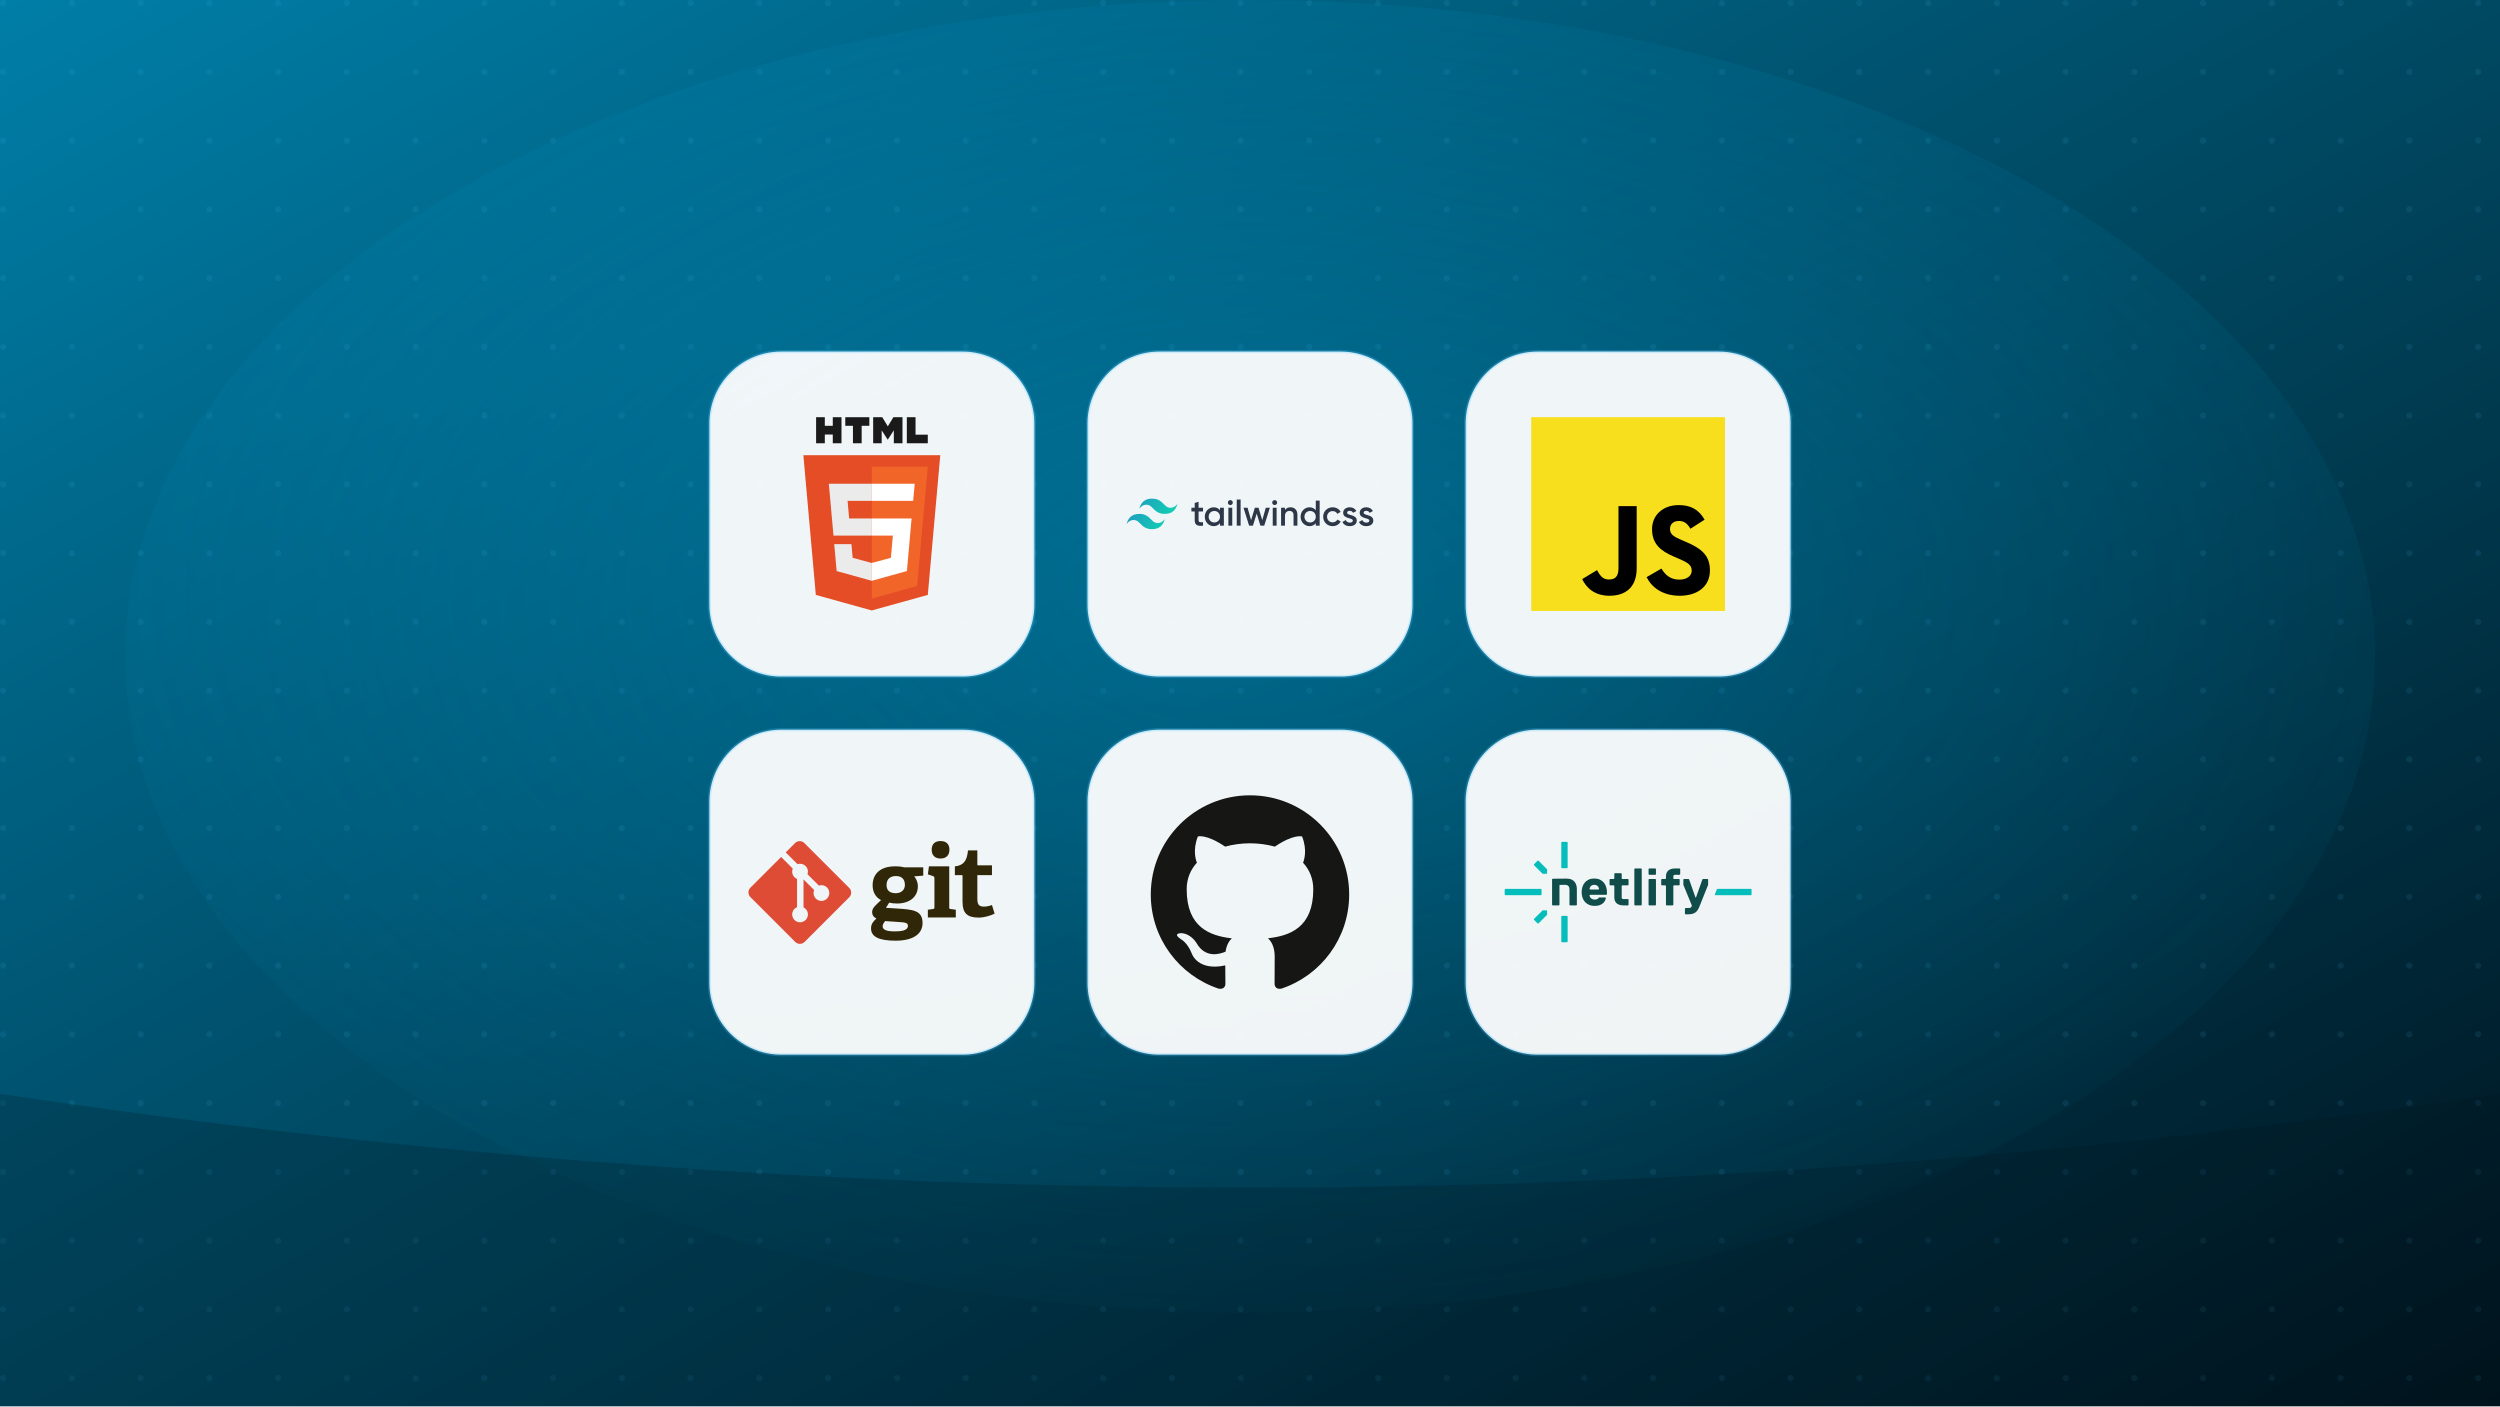
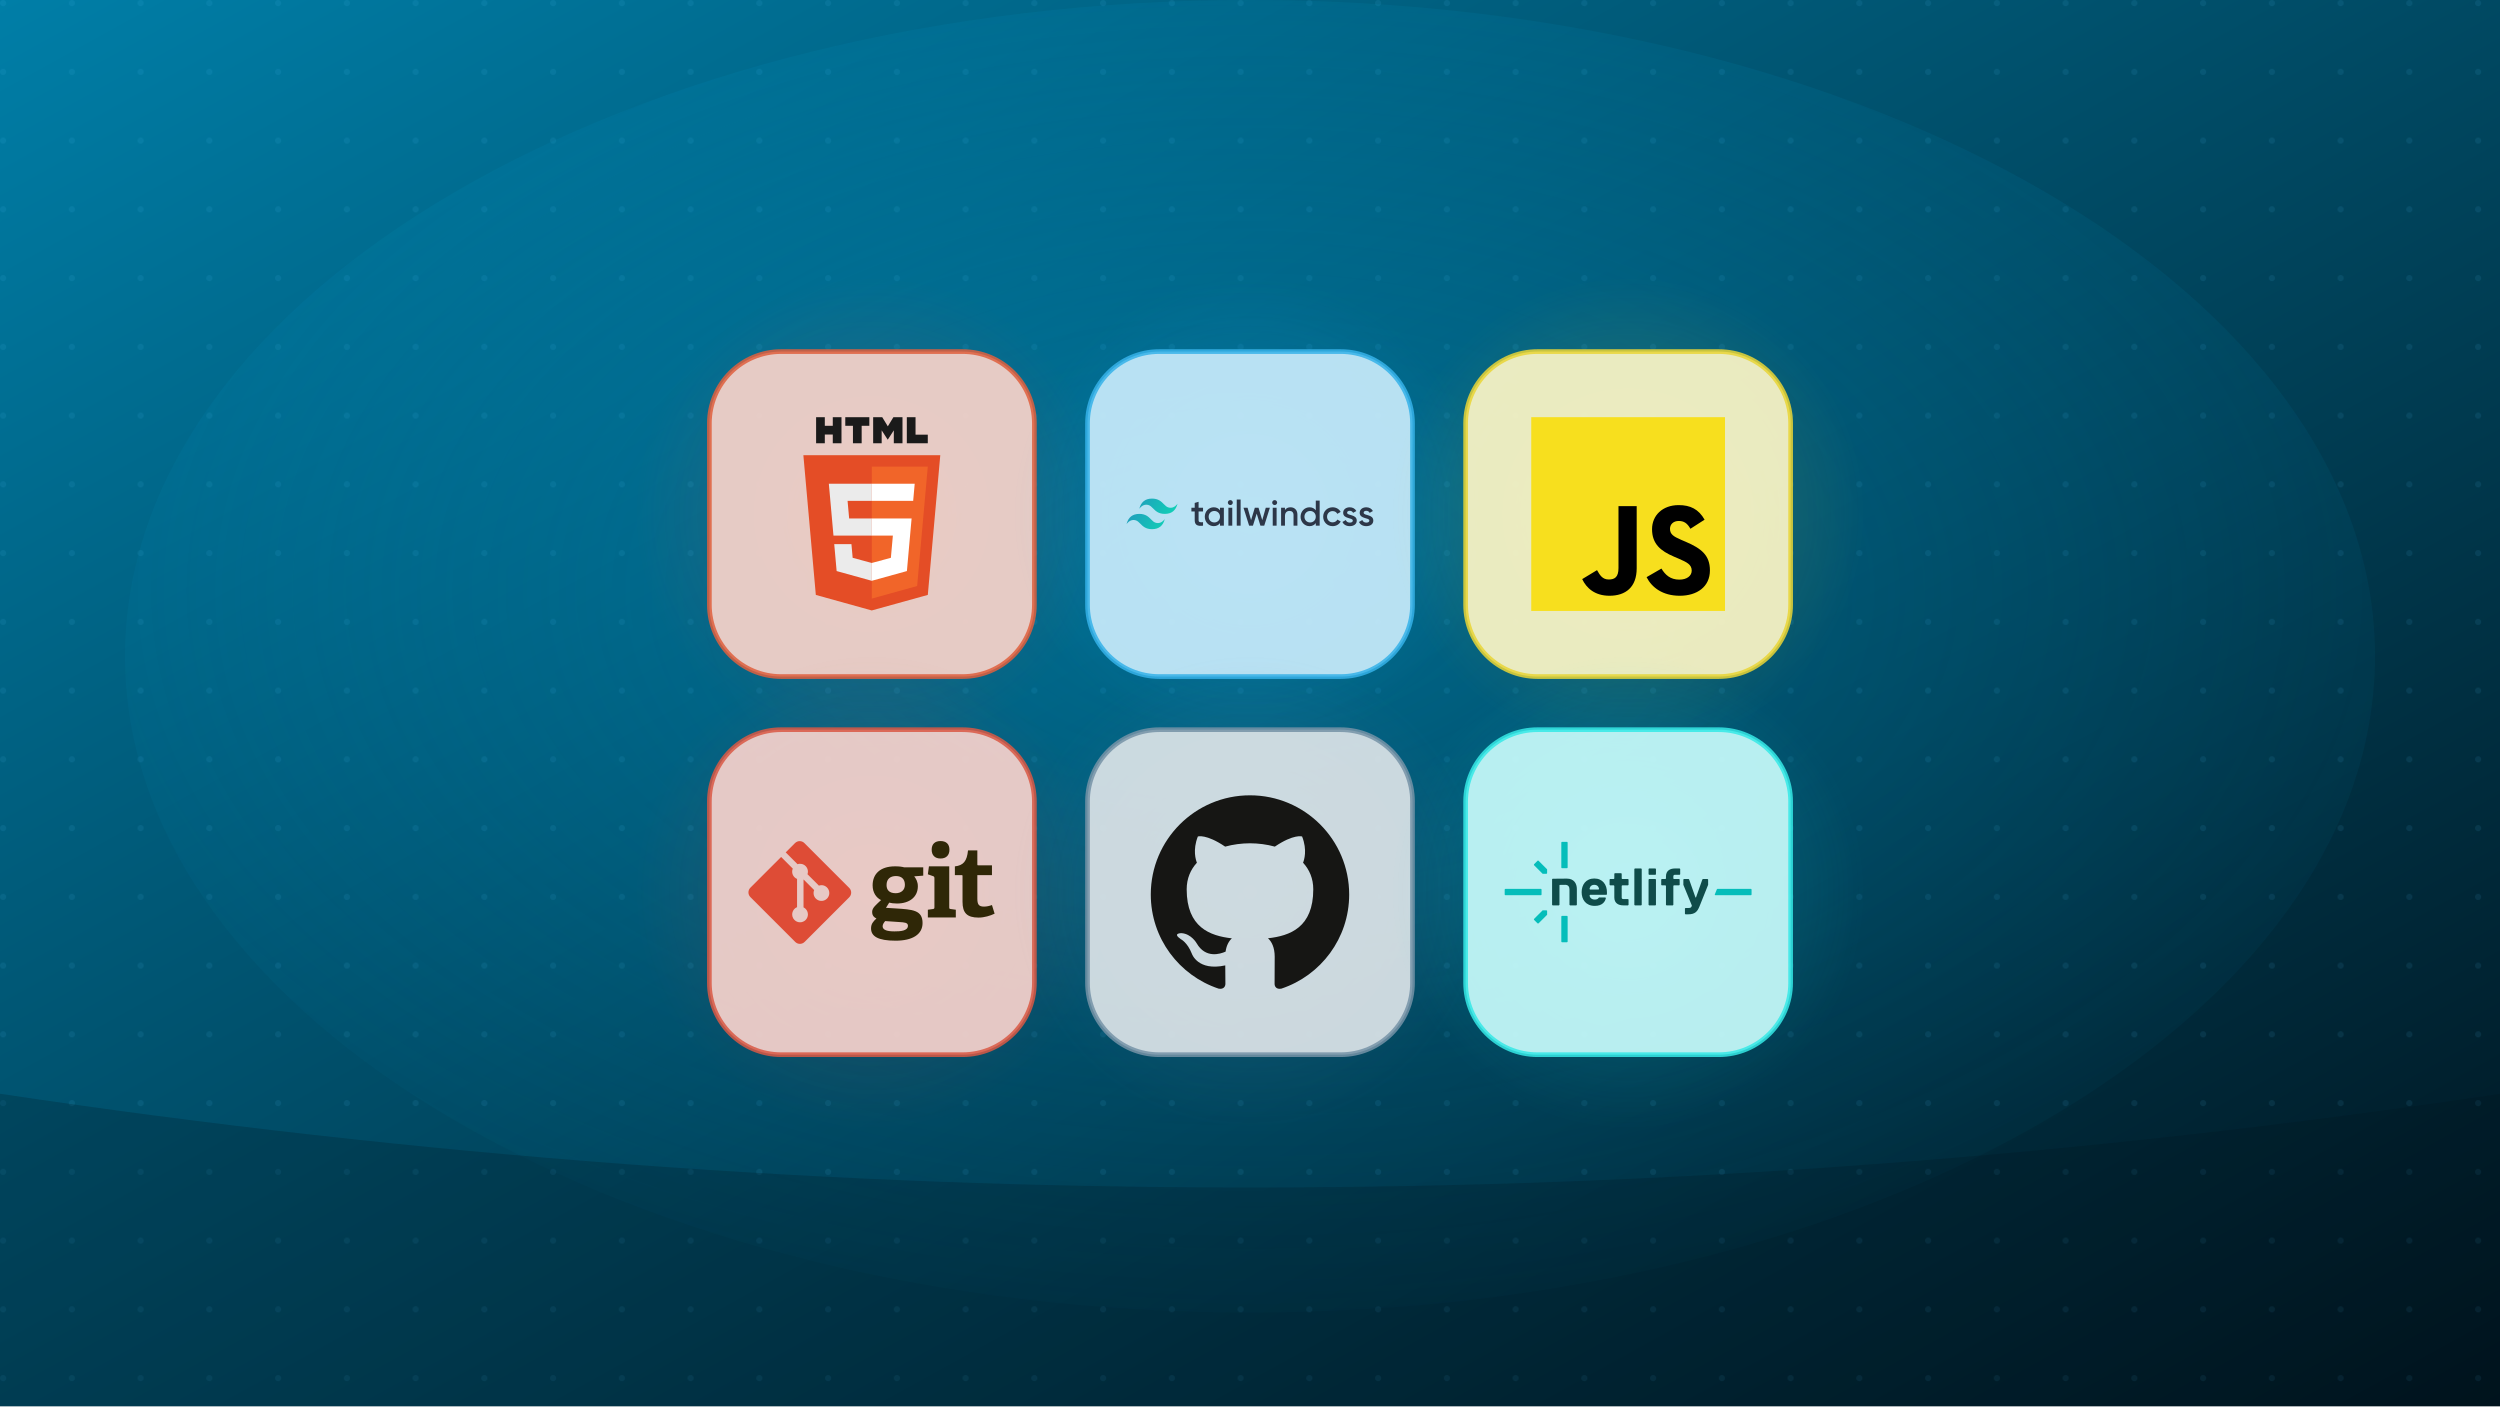
<svg xmlns="http://www.w3.org/2000/svg" viewBox="0 0 1600 900" width="1600" height="900" role="img">
  <defs>
    <linearGradient id="fondo" x1="0" y1="0" x2="1" y2="1">
      <stop offset="0" stop-color="#007EA7" />
      <stop offset="1" stop-color="#00131D" />
    </linearGradient>
    <radialGradient id="halo" cx="0.5" cy="0.45" r="0.6">
      <stop offset="0" stop-color="#00B0E8" stop-opacity="0.30" />
      <stop offset="1" stop-color="#00B0E8" stop-opacity="0" />
    </radialGradient>
    <pattern id="puntos" width="44" height="44" patternUnits="userSpaceOnUse">
      <circle cx="2" cy="2" r="2" fill="#5DC9FF" fill-opacity="0.09" />
    </pattern>
+     <radialGradient id="halo-28f0ed" cx="0.5" cy="0.5" r="0.5">
+       <stop offset="0" stop-color="#28F0ED" stop-opacity="0.34" />
+       <stop offset="0.5" stop-color="#28F0ED" stop-opacity="0.10" />
+       <stop offset="1" stop-color="#28F0ED" stop-opacity="0" />
+     </radialGradient>
+     <radialGradient id="halo-2ab2ef" cx="0.5" cy="0.5" r="0.5">
+       <stop offset="0" stop-color="#2AB2EF" stop-opacity="0.34" />
+       <stop offset="0.5" stop-color="#2AB2EF" stop-opacity="0.10" />
+       <stop offset="1" stop-color="#2AB2EF" stop-opacity="0" />
+     </radialGradient>
+     <radialGradient id="halo-7390a5" cx="0.5" cy="0.5" r="0.5">
+       <stop offset="0" stop-color="#7390A5" stop-opacity="0.34" />
+       <stop offset="0.5" stop-color="#7390A5" stop-opacity="0.10" />
+       <stop offset="1" stop-color="#7390A5" stop-opacity="0" />
+     </radialGradient>
+     <radialGradient id="halo-d85440" cx="0.5" cy="0.5" r="0.5">
+       <stop offset="0" stop-color="#D85440" stop-opacity="0.34" />
+       <stop offset="0.5" stop-color="#D85440" stop-opacity="0.10" />
+       <stop offset="1" stop-color="#D85440" stop-opacity="0" />
+     </radialGradient>
+     <radialGradient id="halo-de5c3a" cx="0.5" cy="0.5" r="0.5">
+       <stop offset="0" stop-color="#DE5C3A" stop-opacity="0.34" />
+       <stop offset="0.5" stop-color="#DE5C3A" stop-opacity="0.10" />
+       <stop offset="1" stop-color="#DE5C3A" stop-opacity="0" />
+     </radialGradient>
+     <radialGradient id="halo-efd92a" cx="0.5" cy="0.5" r="0.5">
+       <stop offset="0" stop-color="#EFD92A" stop-opacity="0.34" />
+       <stop offset="0.5" stop-color="#EFD92A" stop-opacity="0.10" />
+       <stop offset="1" stop-color="#EFD92A" stop-opacity="0" />
+     </radialGradient>
  </defs>
  <rect width="1600" height="900" fill="url(#fondo)" />
  <rect width="1600" height="900" fill="url(#puntos)" />
  <ellipse cx="800" cy="420" rx="720" ry="420" fill="url(#halo)" />
  <path d="M0 900 L1600 900 L1600 700 Q800 820 0 700 Z" fill="#00131D" fill-opacity="0.22" />
  <g>
-     <rect x="454" y="225" width="208" height="208" rx="46" fill="#FFFFFF" fill-opacity="0.94" />
-     <rect x="454" y="225" width="208" height="208" rx="46" fill="none" stroke="#5DC9FF" stroke-opacity="0.25" stroke-width="2" />
+     <ellipse cx="558" cy="329" rx="152" ry="152" fill="url(#halo-de5c3a)" />
+     <rect x="454" y="225" width="208" height="208" rx="46" fill="#F6D3CA" fill-opacity="0.93" />
+     <rect x="454" y="225" width="208" height="208" rx="46" fill="none" stroke="#DF5F3E" stroke-opacity="0.85" stroke-width="3" />
    <g transform="translate(514.0 267.0) scale(0.3435)">
      <path fill="#e44d26" d="m255.555 70.766l-23.241 260.36l-104.47 28.962l-104.182-28.922L.445 70.766z" />
      <path fill="#f16529" d="m128 337.95l84.417-23.403l19.86-222.49H128z" />
      <path fill="#ebebeb" d="M82.82 155.932H128v-31.937H47.917l.764 8.568l7.85 88.01H128v-31.937H85.739zm7.198 80.61h-32.06l4.474 50.146l65.421 18.16l.147-.04V271.58l-.14.037l-35.568-9.604z" />
      <path fill="#1a1a1a" d="M24.18 0h16.23v16.035h14.847V0h16.231v48.558h-16.23v-16.26H40.411v16.26h-16.23V0M92.83 16.103H78.544V0h44.814v16.103h-14.295v32.455h-16.23V16.103zM130.47 0h16.923l10.41 17.062L168.203 0h16.93v48.558h-16.164V24.49l-11.166 17.265h-.28L146.35 24.49v24.068h-15.88zm62.74 0h16.235v32.508h22.824v16.05h-39.06z" />
      <path fill="#fff" d="M127.89 220.573h39.327l-3.708 41.42l-35.62 9.614v33.226l65.473-18.145l.48-5.396l7.506-84.08l.779-8.576H127.89zm0-64.719v.078h77.143l.64-7.178l1.456-16.191l.763-8.568H127.89z" />
    </g>
  </g>
  <g>
-     <rect x="696" y="225" width="208" height="208" rx="46" fill="#FFFFFF" fill-opacity="0.94" />
-     <rect x="696" y="225" width="208" height="208" rx="46" fill="none" stroke="#5DC9FF" stroke-opacity="0.25" stroke-width="2" />
+     <ellipse cx="800" cy="329" rx="152" ry="152" fill="url(#halo-2ab2ef)" />
+     <rect x="696" y="225" width="208" height="208" rx="46" fill="#C6EAFA" fill-opacity="0.93" />
+     <rect x="696" y="225" width="208" height="208" rx="46" fill="none" stroke="#35B1E9" stroke-opacity="0.85" stroke-width="3" />
    <g transform="translate(721.0 319.1) scale(0.3086)">
      <defs>
        <linearGradient id="twA" x1="-2.778%" x2="100%" y1="32%" y2="67.556%">
          <stop offset="0%" stop-color="#2298bd" />
          <stop offset="100%" stop-color="#0ed7b5" />
        </linearGradient>
+         <radialGradient id="halo-28f0ed" cx="0.5" cy="0.5" r="0.5">
+           <stop offset="0" stop-color="#28F0ED" stop-opacity="0.34" />
+           <stop offset="0.5" stop-color="#28F0ED" stop-opacity="0.10" />
+           <stop offset="1" stop-color="#28F0ED" stop-opacity="0" />
+         </radialGradient>
+         <radialGradient id="halo-2ab2ef" cx="0.5" cy="0.5" r="0.5">
+           <stop offset="0" stop-color="#2AB2EF" stop-opacity="0.34" />
+           <stop offset="0.5" stop-color="#2AB2EF" stop-opacity="0.10" />
+           <stop offset="1" stop-color="#2AB2EF" stop-opacity="0" />
+         </radialGradient>
+         <radialGradient id="halo-7390a5" cx="0.5" cy="0.5" r="0.5">
+           <stop offset="0" stop-color="#7390A5" stop-opacity="0.34" />
+           <stop offset="0.5" stop-color="#7390A5" stop-opacity="0.10" />
+           <stop offset="1" stop-color="#7390A5" stop-opacity="0" />
+         </radialGradient>
+         <radialGradient id="halo-d85440" cx="0.5" cy="0.5" r="0.5">
+           <stop offset="0" stop-color="#D85440" stop-opacity="0.34" />
+           <stop offset="0.5" stop-color="#D85440" stop-opacity="0.10" />
+           <stop offset="1" stop-color="#D85440" stop-opacity="0" />
+         </radialGradient>
+         <radialGradient id="halo-de5c3a" cx="0.5" cy="0.5" r="0.5">
+           <stop offset="0" stop-color="#DE5C3A" stop-opacity="0.34" />
+           <stop offset="0.5" stop-color="#DE5C3A" stop-opacity="0.10" />
+           <stop offset="1" stop-color="#DE5C3A" stop-opacity="0" />
+         </radialGradient>
+         <radialGradient id="halo-efd92a" cx="0.5" cy="0.5" r="0.5">
+           <stop offset="0" stop-color="#EFD92A" stop-opacity="0.34" />
+           <stop offset="0.5" stop-color="#EFD92A" stop-opacity="0.10" />
+           <stop offset="1" stop-color="#EFD92A" stop-opacity="0" />
+         </radialGradient>
      </defs>
      <path fill="url(#twA)" d="M52.867 0Q31.72 0 26.433 21.147q7.93-10.575 18.504-7.93c4.021 1.005 6.896 3.923 10.078 7.153c5.183 5.26 11.182 11.35 24.285 11.35q21.147 0 26.433-21.147q-7.93 10.575-18.503 7.93c-4.022-1.005-6.896-3.923-10.078-7.153C71.968 6.09 65.97 0 52.867 0M26.433 31.72Q5.287 31.72 0 52.867q7.93-10.575 18.503-7.93c4.022 1.005 6.897 3.923 10.078 7.152c5.184 5.262 11.183 11.35 24.286 11.35q21.146 0 26.433-21.146q-7.93 10.575-18.503 7.93C56.775 49.218 53.9 46.3 50.718 43.07c-5.183-5.26-11.182-11.35-24.285-11.35" />
      <path fill="#2d3748" d="M158.592 26.73h-9.226v17.858c0 4.762 3.125 4.688 9.226 4.39v7.217c-12.351 1.488-17.262-1.934-17.262-11.607V26.731h-6.845v-7.738h6.845V8.999l8.036-2.38v12.374h9.226zm35.17-7.737h8.036v37.202h-8.036v-5.357c-2.827 3.944-7.217 6.325-13.02 6.325c-10.12 0-18.528-8.557-18.528-19.569c0-11.086 8.408-19.568 18.527-19.568c5.804 0 10.194 2.38 13.021 6.25zm-11.756 30.506c6.696 0 11.756-4.985 11.756-11.905s-5.06-11.905-11.756-11.905s-11.756 4.985-11.756 11.905s5.06 11.905 11.756 11.905m33.185-36.087c-2.828 0-5.134-2.38-5.134-5.133a5.144 5.144 0 0 1 5.134-5.134a5.144 5.144 0 0 1 5.134 5.134c0 2.753-2.307 5.133-5.134 5.133m-4.018 42.783V18.993h8.035v37.202zm17.336 0V1.88h8.036v54.315zm60.194-37.202h8.482l-11.682 37.202h-7.887l-7.738-25.074l-7.812 25.074h-7.887l-11.682-37.202h8.482l7.218 25.67l7.812-25.67h7.664l7.738 25.67zm18.452-5.58c-2.827 0-5.134-2.381-5.134-5.134a5.144 5.144 0 0 1 5.134-5.134a5.144 5.144 0 0 1 5.134 5.134c0 2.753-2.307 5.133-5.134 5.133m-4.018 42.782V18.993h8.036v37.202zm36.905-38.17c8.333 0 14.286 5.655 14.286 15.328v22.842h-8.036V34.171c0-5.654-3.274-8.63-8.333-8.63c-5.283 0-9.45 3.124-9.45 10.714v19.94h-8.036V18.993h8.036v4.762c2.456-3.87 6.473-5.73 11.533-5.73m52.381-13.913h8.036v52.083h-8.036v-5.357c-2.827 3.944-7.217 6.325-13.02 6.325c-10.12 0-18.528-8.557-18.528-19.569c0-11.086 8.408-19.568 18.527-19.568c5.804 0 10.194 2.38 13.021 6.25zm-11.756 45.387c6.696 0 11.756-4.985 11.756-11.905s-5.06-11.905-11.756-11.905s-11.756 4.985-11.756 11.905s5.06 11.905 11.756 11.905m46.726 7.664c-11.235 0-19.643-8.557-19.643-19.569c0-11.086 8.408-19.568 19.643-19.568c7.292 0 13.616 3.794 16.593 9.598l-6.92 4.018c-1.637-3.497-5.283-5.73-9.747-5.73c-6.548 0-11.533 4.986-11.533 11.682s4.985 11.682 11.533 11.682c4.464 0 8.11-2.307 9.896-5.73l6.92 3.944c-3.126 5.878-9.45 9.673-16.742 9.673m29.985-27.902c0 6.77 20.015 2.678 20.015 16.443c0 7.44-6.473 11.459-14.509 11.459c-7.44 0-12.797-3.349-15.178-8.706l6.92-4.018c1.19 3.349 4.166 5.357 8.258 5.357c3.572 0 6.325-1.19 6.325-4.166c0-6.622-20.015-2.902-20.015-16.22c0-6.995 6.027-11.384 13.616-11.384c6.101 0 11.16 2.827 13.765 7.738l-6.77 3.794c-1.34-2.901-3.944-4.24-6.995-4.24c-2.902 0-5.432 1.264-5.432 3.943m34.301 0c0 6.77 20.015 2.678 20.015 16.443c0 7.44-6.473 11.459-14.509 11.459c-7.44 0-12.798-3.349-15.179-8.706l6.92-4.018c1.19 3.349 4.167 5.357 8.259 5.357c3.571 0 6.324-1.19 6.324-4.166c0-6.622-20.014-2.902-20.014-16.22c0-6.995 6.026-11.384 13.616-11.384c6.1 0 11.16 2.827 13.765 7.738l-6.771 3.794c-1.34-2.901-3.944-4.24-6.994-4.24c-2.902 0-5.432 1.264-5.432 3.943" />
    </g>
  </g>
  <g>
-     <rect x="938" y="225" width="208" height="208" rx="46" fill="#FFFFFF" fill-opacity="0.94" />
-     <rect x="938" y="225" width="208" height="208" rx="46" fill="none" stroke="#5DC9FF" stroke-opacity="0.25" stroke-width="2" />
+     <ellipse cx="1042" cy="329" rx="152" ry="152" fill="url(#halo-efd92a)" />
+     <rect x="938" y="225" width="208" height="208" rx="46" fill="#FAF5C6" fill-opacity="0.93" />
+     <rect x="938" y="225" width="208" height="208" rx="46" fill="none" stroke="#E9D535" stroke-opacity="0.85" stroke-width="3" />
    <g transform="translate(980.0 267.0) scale(0.4844)">
      <path fill="#f7df1e" d="M0 0h256v256H0z" />
      <path d="m67.312 213.932l19.59-11.856c3.78 6.701 7.218 12.371 15.465 12.371c7.905 0 12.89-3.092 12.89-15.12v-81.798h24.057v82.138c0 24.917-14.606 36.259-35.916 36.259c-19.245 0-30.416-9.967-36.087-21.996m85.07-2.576l19.588-11.341c5.157 8.421 11.859 14.607 23.715 14.607c9.969 0 16.325-4.984 16.325-11.858c0-8.248-6.53-11.17-17.528-15.98l-6.013-2.58c-17.357-7.387-28.87-16.667-28.87-36.257c0-18.044 13.747-31.792 35.228-31.792c15.294 0 26.292 5.328 34.196 19.247l-18.732 12.03c-4.125-7.389-8.591-10.31-15.465-10.31c-7.046 0-11.514 4.468-11.514 10.31c0 7.217 4.468 10.14 14.778 14.608l6.014 2.577c20.45 8.765 31.963 17.7 31.963 37.804c0 21.654-17.012 33.51-39.867 33.51c-22.339 0-36.774-10.654-43.819-24.574" />
    </g>
  </g>
  <g>
-     <rect x="454" y="467" width="208" height="208" rx="46" fill="#FFFFFF" fill-opacity="0.94" />
-     <rect x="454" y="467" width="208" height="208" rx="46" fill="none" stroke="#5DC9FF" stroke-opacity="0.25" stroke-width="2" />
+     <ellipse cx="558" cy="571" rx="152" ry="152" fill="url(#halo-d85440)" />
+     <rect x="454" y="467" width="208" height="208" rx="46" fill="#F5D1CC" fill-opacity="0.93" />
+     <rect x="454" y="467" width="208" height="208" rx="46" fill="none" stroke="#D95845" stroke-opacity="0.85" stroke-width="3" />
    <g transform="translate(479.0 537.7) scale(0.6172)">
      <path fill="#2f2707" d="M152.984 37.214c-5.597 0-9.765 2.748-9.765 9.362c0 4.983 2.747 8.443 9.463 8.443c5.693 0 9.56-3.355 9.56-8.65c0-6-3.46-9.155-9.258-9.155m-11.19 46.701c-1.325 1.625-2.645 3.353-2.645 5.39c0 4.067 5.186 5.291 12.31 5.291c5.9 0 13.938-.414 13.938-5.9c0-3.261-3.867-3.462-8.753-3.768zm30.113-46.394c1.828 2.34 3.764 5.597 3.764 10.276c0 11.292-8.851 17.904-21.667 17.904c-3.259 0-6.209-.406-8.038-.914l-3.359 5.39l9.969.61c17.602 1.122 27.975 1.632 27.975 15.157c0 11.702-10.272 18.311-27.975 18.311c-18.413 0-25.433-4.68-25.433-12.716c0-4.578 2.035-7.015 5.596-10.378c-3.358-1.419-4.476-3.961-4.476-6.71c0-2.24 1.118-4.273 2.952-6.208c1.83-1.93 3.864-3.865 6.306-6.103c-4.984-2.442-8.75-7.732-8.75-15.262c0-11.697 7.733-19.731 23.295-19.731c4.376 0 7.022.402 9.362 1.017h19.84v8.644zm27.259-18.487c-5.8 0-9.157-3.36-9.157-9.161c0-5.793 3.356-8.95 9.157-8.95c5.9 0 9.258 3.157 9.258 8.95c0 5.801-3.357 9.161-9.258 9.161M186.04 80.171v-8.033l5.19-.71c1.425-.205 1.627-.509 1.627-2.038V39.48c0-1.116-.304-1.832-1.325-2.134l-5.492-1.935l1.118-8.238h21.061V69.39c0 1.63.098 1.833 1.629 2.039l5.188.71v8.032zm69.227-3.944c-4.376 2.135-10.785 4.068-16.586 4.068c-12.106 0-16.682-4.878-16.682-16.38V37.264c0-.61 0-1.017-.817-1.017h-7.12V27.19c8.955-1.02 12.513-5.496 13.632-16.585h9.666v14.45c0 .71 0 1.017.815 1.017h14.343v10.173H237.36v24.313c0 6.002 1.426 8.34 6.917 8.34c2.852 0 5.799-.71 8.24-1.626z" />
      <path fill="#de4c36" d="M104.529 49.53L58.013 3.017a6.86 6.86 0 0 0-9.703 0l-9.659 9.66l12.253 12.252a8.15 8.15 0 0 1 8.383 1.953a8.16 8.16 0 0 1 1.936 8.434L73.03 47.125c2.857-.984 6.154-.347 8.435 1.938a8.16 8.16 0 0 1 0 11.545a8.164 8.164 0 0 1-13.324-8.88L57.129 40.716l-.001 28.98a8.3 8.3 0 0 1 2.159 1.544a8.164 8.164 0 0 1 0 11.547c-3.19 3.19-8.36 3.19-11.545 0a8.164 8.164 0 0 1 2.672-13.328v-29.25a8.1 8.1 0 0 1-2.672-1.782c-2.416-2.413-2.997-5.958-1.759-8.925l-12.078-12.08L2.011 49.314a6.863 6.863 0 0 0 0 9.706l46.516 46.514a6.86 6.86 0 0 0 9.703 0l46.299-46.297a6.866 6.866 0 0 0 0-9.707" />
    </g>
  </g>
  <g>
-     <rect x="696" y="467" width="208" height="208" rx="46" fill="#FFFFFF" fill-opacity="0.94" />
-     <rect x="696" y="467" width="208" height="208" rx="46" fill="none" stroke="#5DC9FF" stroke-opacity="0.25" stroke-width="2" />
+     <ellipse cx="800" cy="571" rx="152" ry="152" fill="url(#halo-7390a5)" />
+     <rect x="696" y="467" width="208" height="208" rx="46" fill="#DAE2E7" fill-opacity="0.93" />
+     <rect x="696" y="467" width="208" height="208" rx="46" fill="none" stroke="#7693A7" stroke-opacity="0.85" stroke-width="3" />
    <g transform="translate(736.5 509.0) scale(0.496)">
      <path fill="#161614" d="M128.001 0C57.317 0 0 57.307 0 128.001c0 56.554 36.676 104.535 87.535 121.46c6.397 1.185 8.746-2.777 8.746-6.158c0-3.052-.12-13.135-.174-23.83c-35.61 7.742-43.124-15.103-43.124-15.103c-5.823-14.795-14.213-18.73-14.213-18.73c-11.613-7.944.876-7.78.876-7.78c12.853.902 19.621 13.19 19.621 13.19c11.417 19.568 29.945 13.911 37.249 10.64c1.149-8.272 4.466-13.92 8.127-17.116c-28.431-3.236-58.318-14.212-58.318-63.258c0-13.975 5-25.394 13.188-34.358c-1.329-3.224-5.71-16.242 1.24-33.874c0 0 10.749-3.44 35.21 13.121c10.21-2.836 21.16-4.258 32.038-4.307c10.878.049 21.837 1.47 32.066 4.307c24.431-16.56 35.165-13.12 35.165-13.12c6.967 17.63 2.584 30.65 1.255 33.873c8.207 8.964 13.173 20.383 13.173 34.358c0 49.163-29.944 59.988-58.447 63.157c4.591 3.972 8.682 11.762 8.682 23.704c0 17.126-.148 30.91-.148 35.126c0 3.407 2.304 7.398 8.792 6.14C219.37 232.5 256 184.537 256 128.002C256 57.307 198.691 0 128.001 0" />
    </g>
  </g>
  <g>
-     <rect x="938" y="467" width="208" height="208" rx="46" fill="#FFFFFF" fill-opacity="0.94" />
-     <rect x="938" y="467" width="208" height="208" rx="46" fill="none" stroke="#5DC9FF" stroke-opacity="0.25" stroke-width="2" />
+     <ellipse cx="1042" cy="571" rx="152" ry="152" fill="url(#halo-28f0ed)" />
+     <rect x="938" y="467" width="208" height="208" rx="46" fill="#C6FAFA" fill-opacity="0.93" />
+     <rect x="938" y="467" width="208" height="208" rx="46" fill="none" stroke="#35E9E6" stroke-opacity="0.85" stroke-width="3" />
    <g transform="translate(963.0 538.8) scale(0.3086)">
      <path fill="#05bdba" d="M117.436 207.036v-52.432l1.093-1.094h10.923l1.093 1.094v52.432l-1.093 1.094h-10.923zm0-153.513V1.093L118.529 0h10.923l1.093 1.093v52.43l-1.093 1.093h-10.923zM69.954 169.238h-1.545l-7.722-7.726v-1.545l18.033-18.029l8.178.004l1.097 1.089v8.178zm-.008-130.346h-1.544l-7.723 7.726v1.545l18.033 18.029l8.178-.004l1.097-1.09v-8.177zM1.093 97.51h74.278l1.094 1.094v10.922l-1.094 1.094H1.093L0 109.526V98.604zm439.906 0h69.911l1.094 1.094v10.922l-1.094 1.094h-74.277l-1.094-1.094l4.366-10.922z" />
      <path fill="#0f4c4a" d="m212.056 108.727l-1.093 1.094h-33.884l-1.093 1.093c0 2.187 2.187 8.743 10.93 8.743c3.28 0 6.556-1.093 7.65-3.28l1.093-1.093h13.117l1.093 1.093l-.07.397c-1.246 6.55-6.814 16-22.883 16c-18.58 0-27.327-13.117-27.327-28.417s8.743-28.416 26.233-28.416s26.234 13.117 26.234 28.416zm-17.49-9.836l1.093-1.094l-.007-.175c-.1-1.56-1.46-8.568-9.83-8.568c-8.743 0-9.836 7.65-9.836 8.743l1.093 1.094zm48.094 16.393q0 3.28 3.28 3.28h9.836l1.094 1.093v10.93l-1.094 1.094h-9.836c-9.837 0-18.58-4.374-18.58-16.397V91.237l-1.094-1.094h-7.649l-1.094-1.093V78.12l1.094-1.094h7.649l1.094-1.093v-9.836l1.093-1.094h13.117l1.093 1.094v9.836l1.094 1.093h12.023l1.094 1.094v10.93l-1.094 1.093h-12.023l-1.094 1.094v24.047zm40.44 16.397h-13.117l-1.094-1.094V56.264l1.094-1.094H283.1l1.093 1.094v74.323zm29.51-63.394h-13.117l-1.094-1.093v-10.93l1.094-1.094h13.117l1.093 1.094v10.93zm0 63.394h-13.117l-1.094-1.094V78.124l1.094-1.094h13.117l1.093 1.094v52.463zm51.37-75.417v10.93l-1.094 1.093h-9.836q-3.28 0-3.281 3.28v4.374l1.094 1.093h10.93l1.093 1.094v10.93l-1.093 1.093h-10.93l-1.094 1.093v39.347l-1.093 1.093h-13.117l-1.093-1.093V91.244l-1.094-1.093h-7.649l-1.094-1.093v-10.93l1.094-1.094h7.649l1.094-1.093v-4.374c0-11.894 8.556-16.302 18.263-16.395l10.153-.002l1.094 1.094zm40.444 76.506l-.419 1.026c-4.246 10.316-8.811 16.465-23.632 16.465h-5.467l-1.093-1.094v-10.93l1.093-1.093h5.467l.635-.005c4.915-.086 5.965-1.22 7.015-4.369v-1.093L370.536 89.05V78.12l1.094-1.094h9.836l1.094 1.094l13.117 37.164h1.093l13.117-37.164l1.093-1.094h9.837l1.093 1.094v10.93zm-268.97-1.089l-1.093-1.094l.007-31.67c0-5.463-2.148-9.699-8.743-9.836c-3.391-.088-7.271-.008-11.416.168l-.619.634l.008 40.704l-1.094 1.094H99.391l-1.093-1.094V77.539l1.093-1.094l29.51-.267c14.784 0 20.767 10.158 20.767 21.623v32.786l-1.093 1.094z" />
    </g>
  </g>
</svg>
